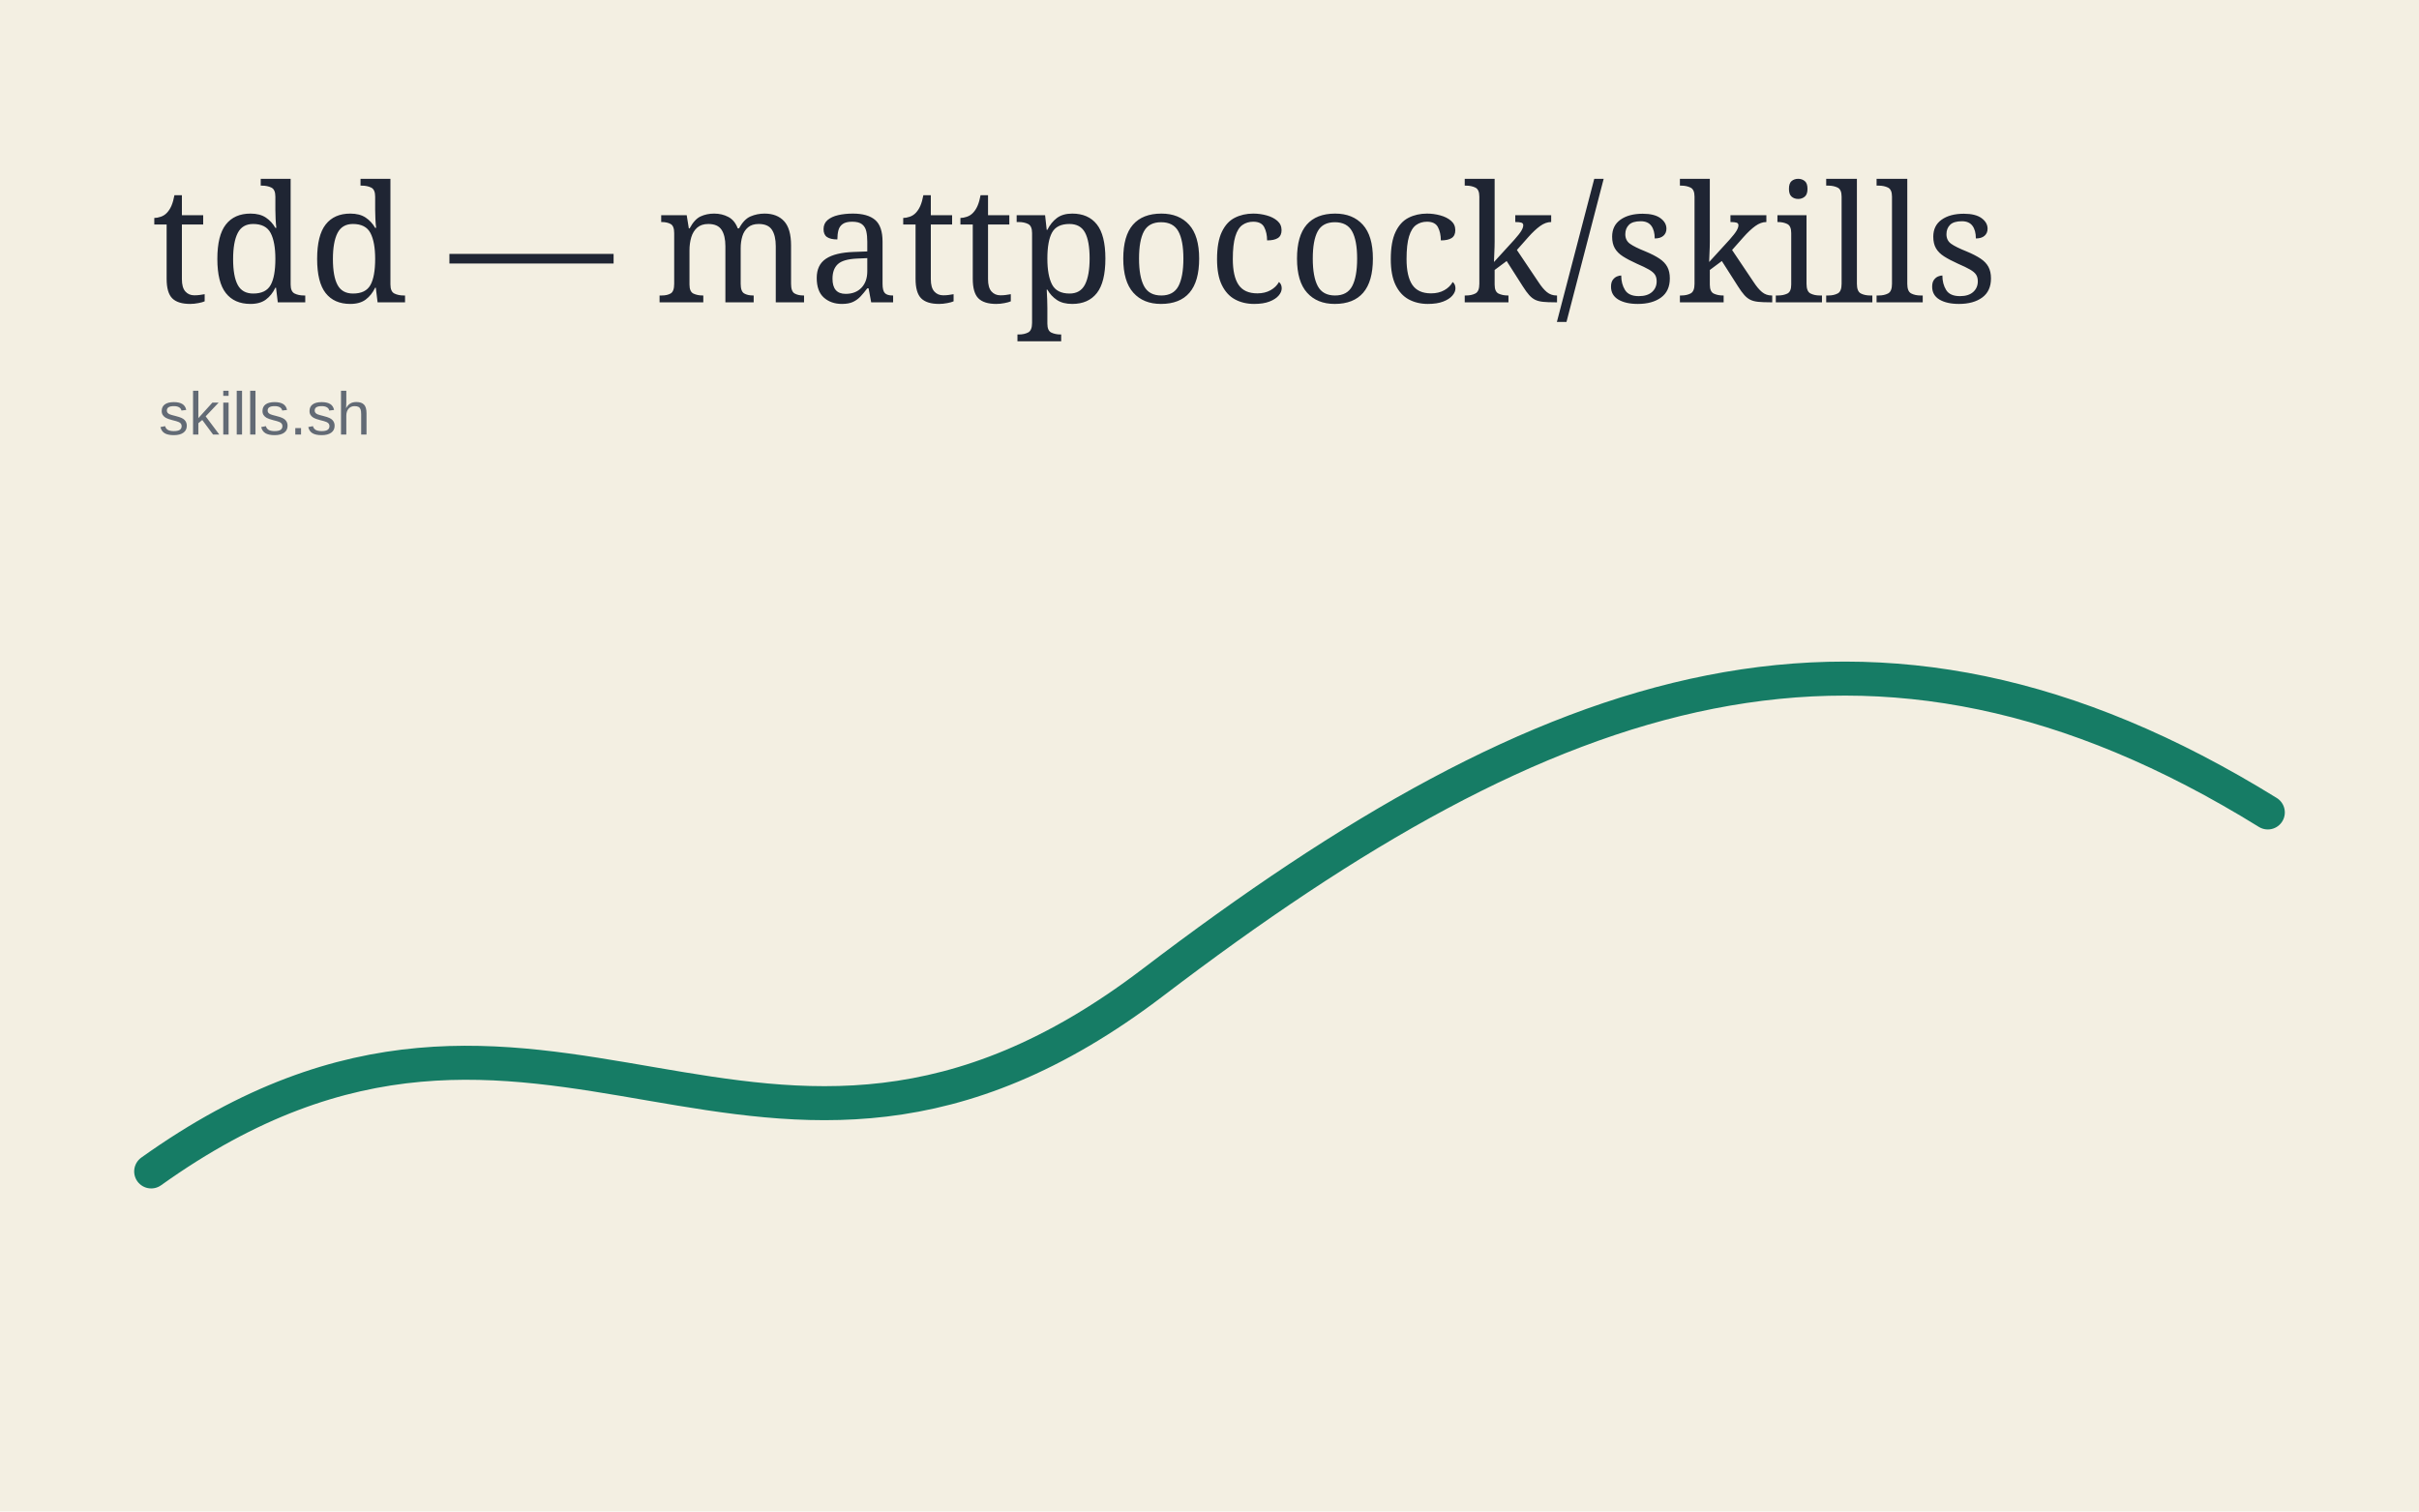
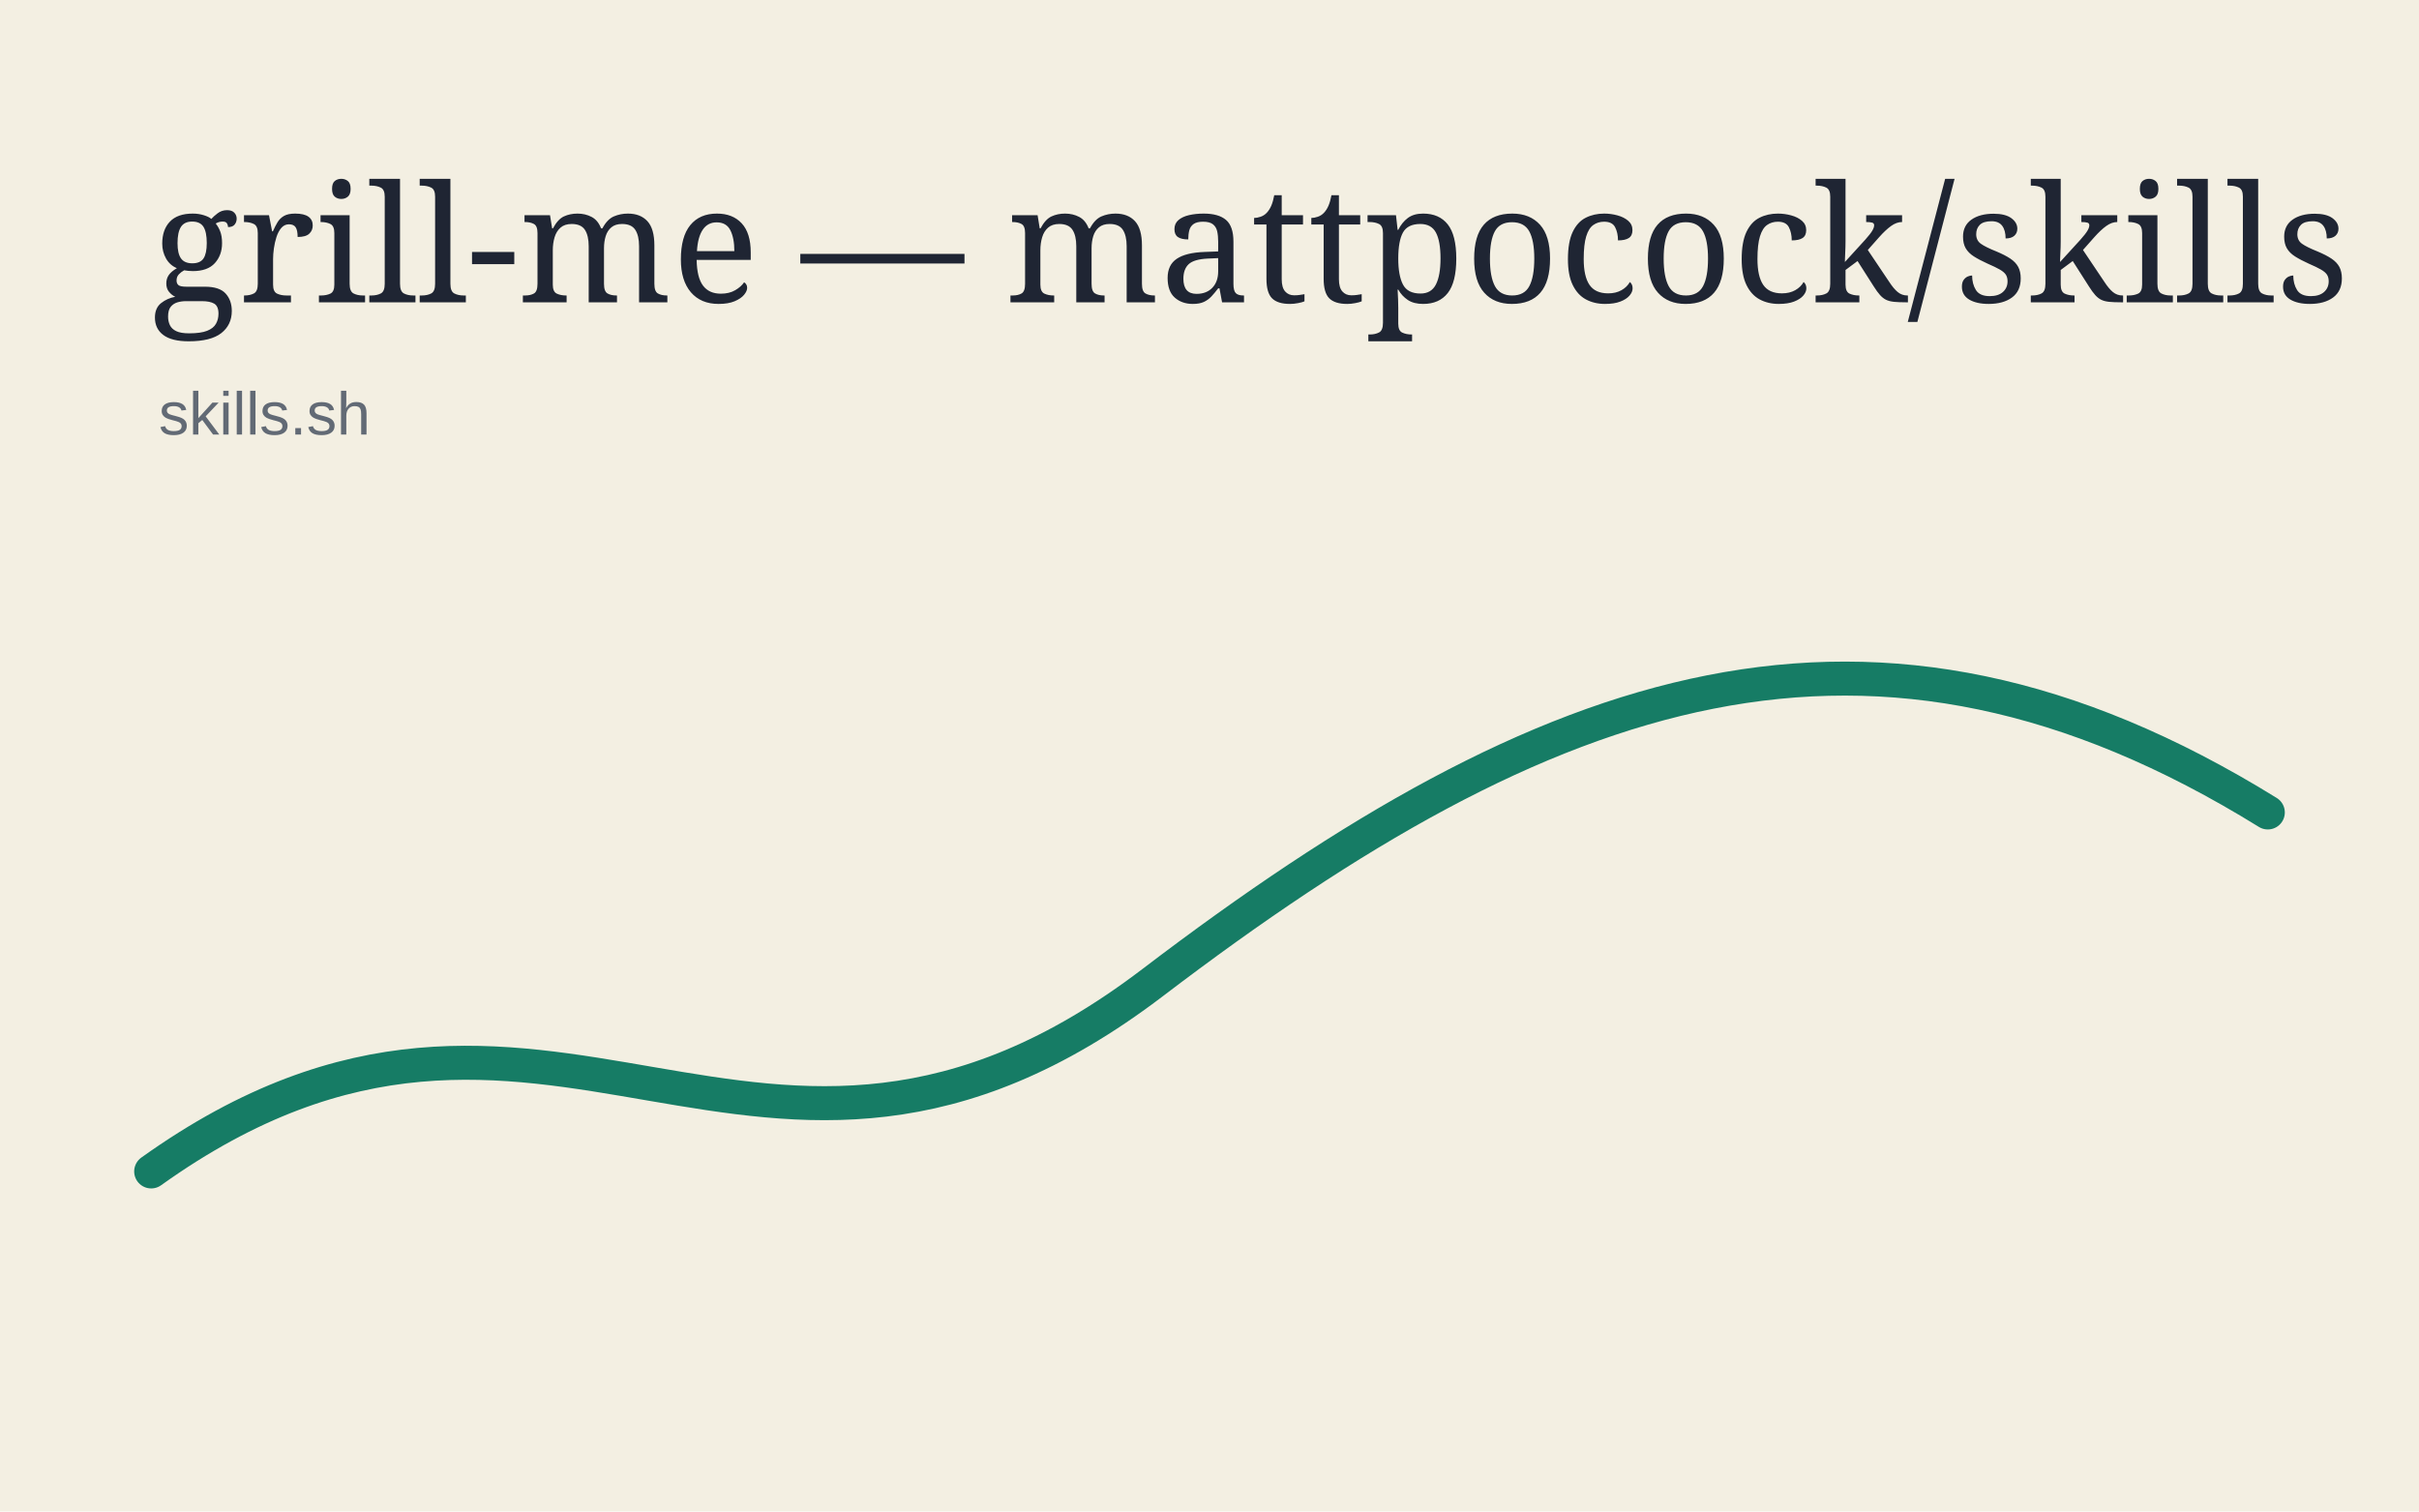
<svg xmlns="http://www.w3.org/2000/svg" width="1280" height="800" viewBox="0 0 1280 800">
  <rect width="1280" height="800" fill="#f3efe2" />
  <path d="M80 620 C 290 470, 400 680, 610 520 S 990 300, 1200 430" fill="none" stroke="#167c65" stroke-width="18" stroke-linecap="round" />
-   <text x="80" y="160" font-family="Georgia, serif" font-size="86" fill="#1f2533">tdd — mattpocock/skills</text>
+   <text x="80" y="160" font-family="Georgia, serif" font-size="86" fill="#1f2533">grill-me — mattpocock/skills</text>
  <text x="84" y="230" font-family="Arial, sans-serif" font-size="32" fill="#626a75">skills.sh</text>
</svg>
